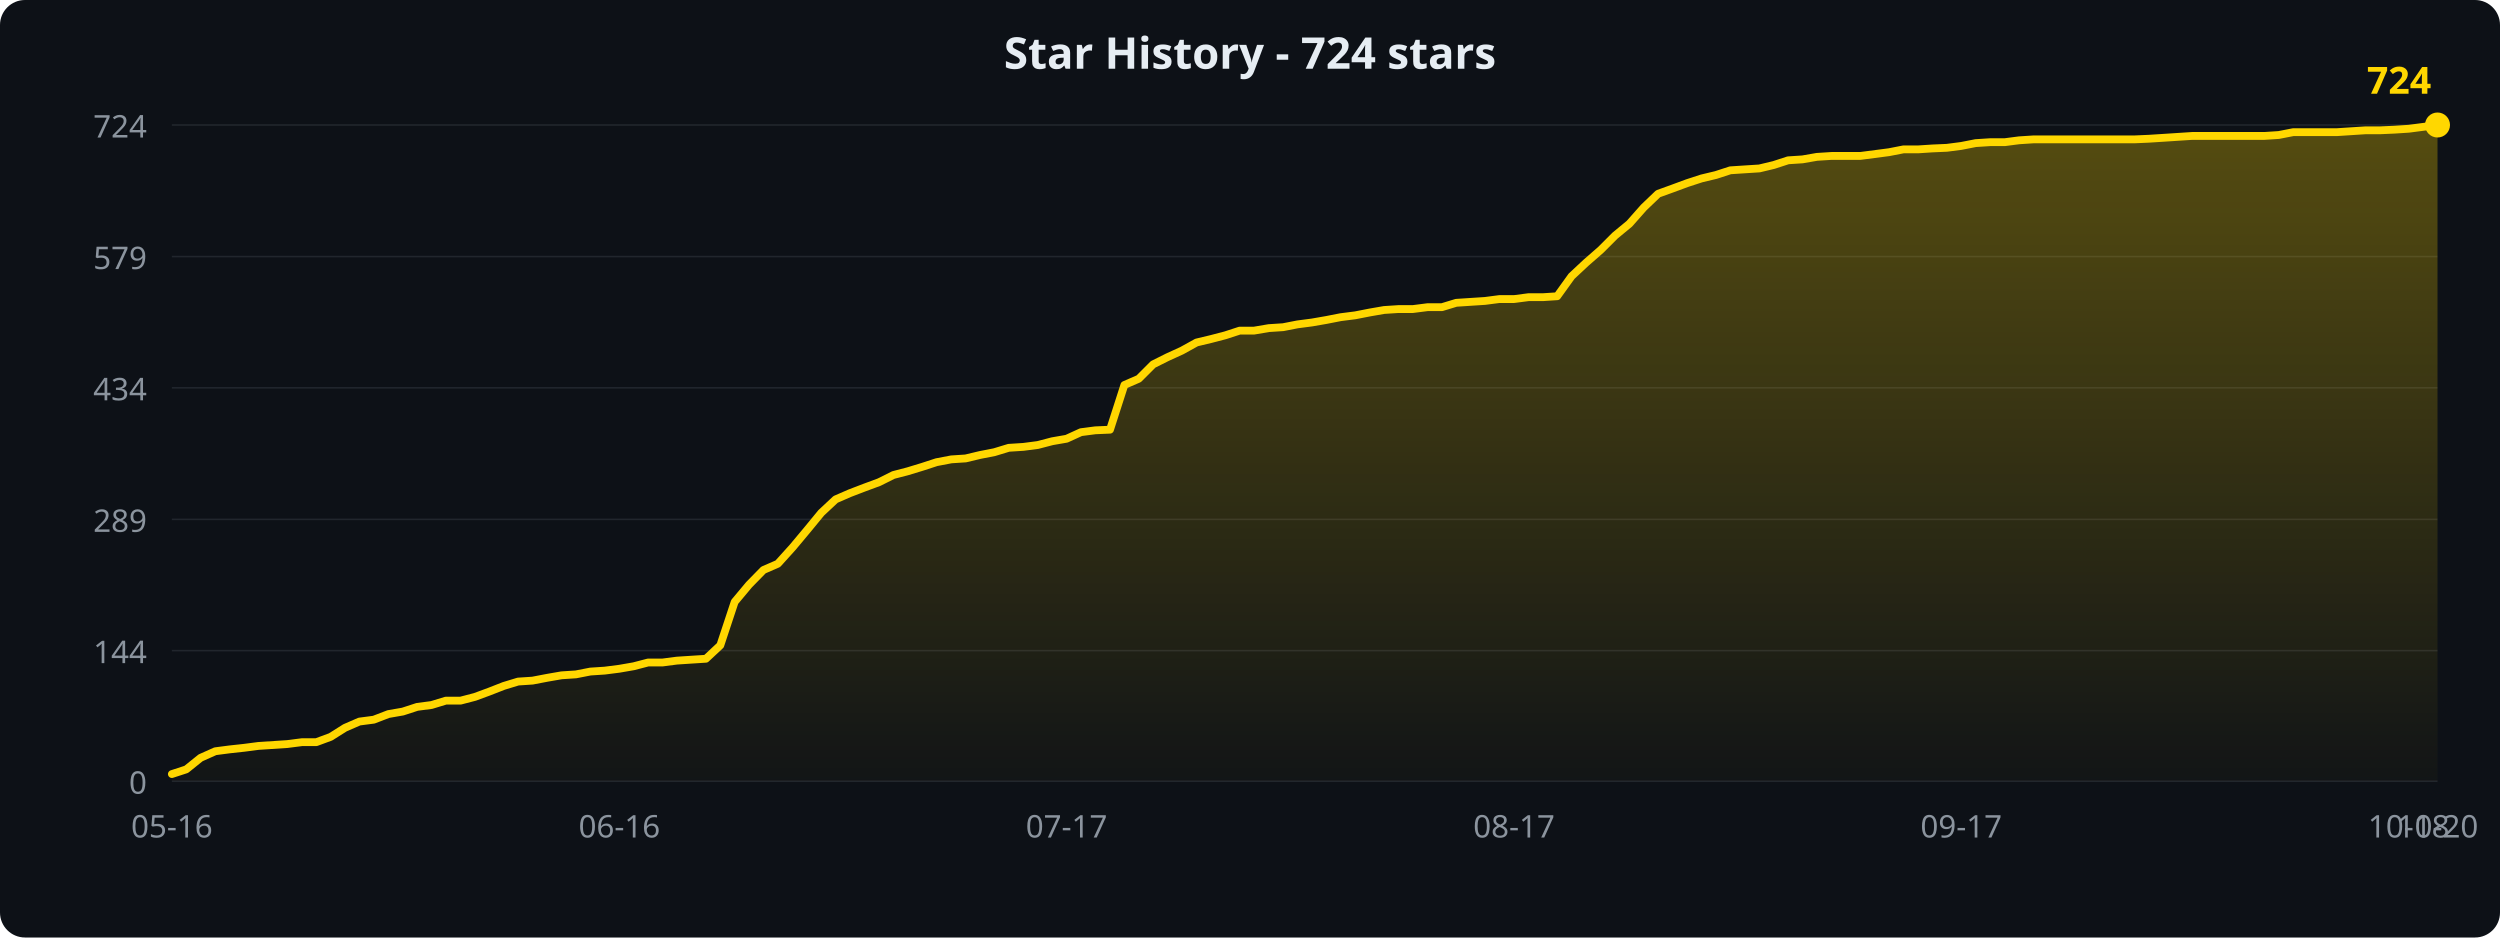
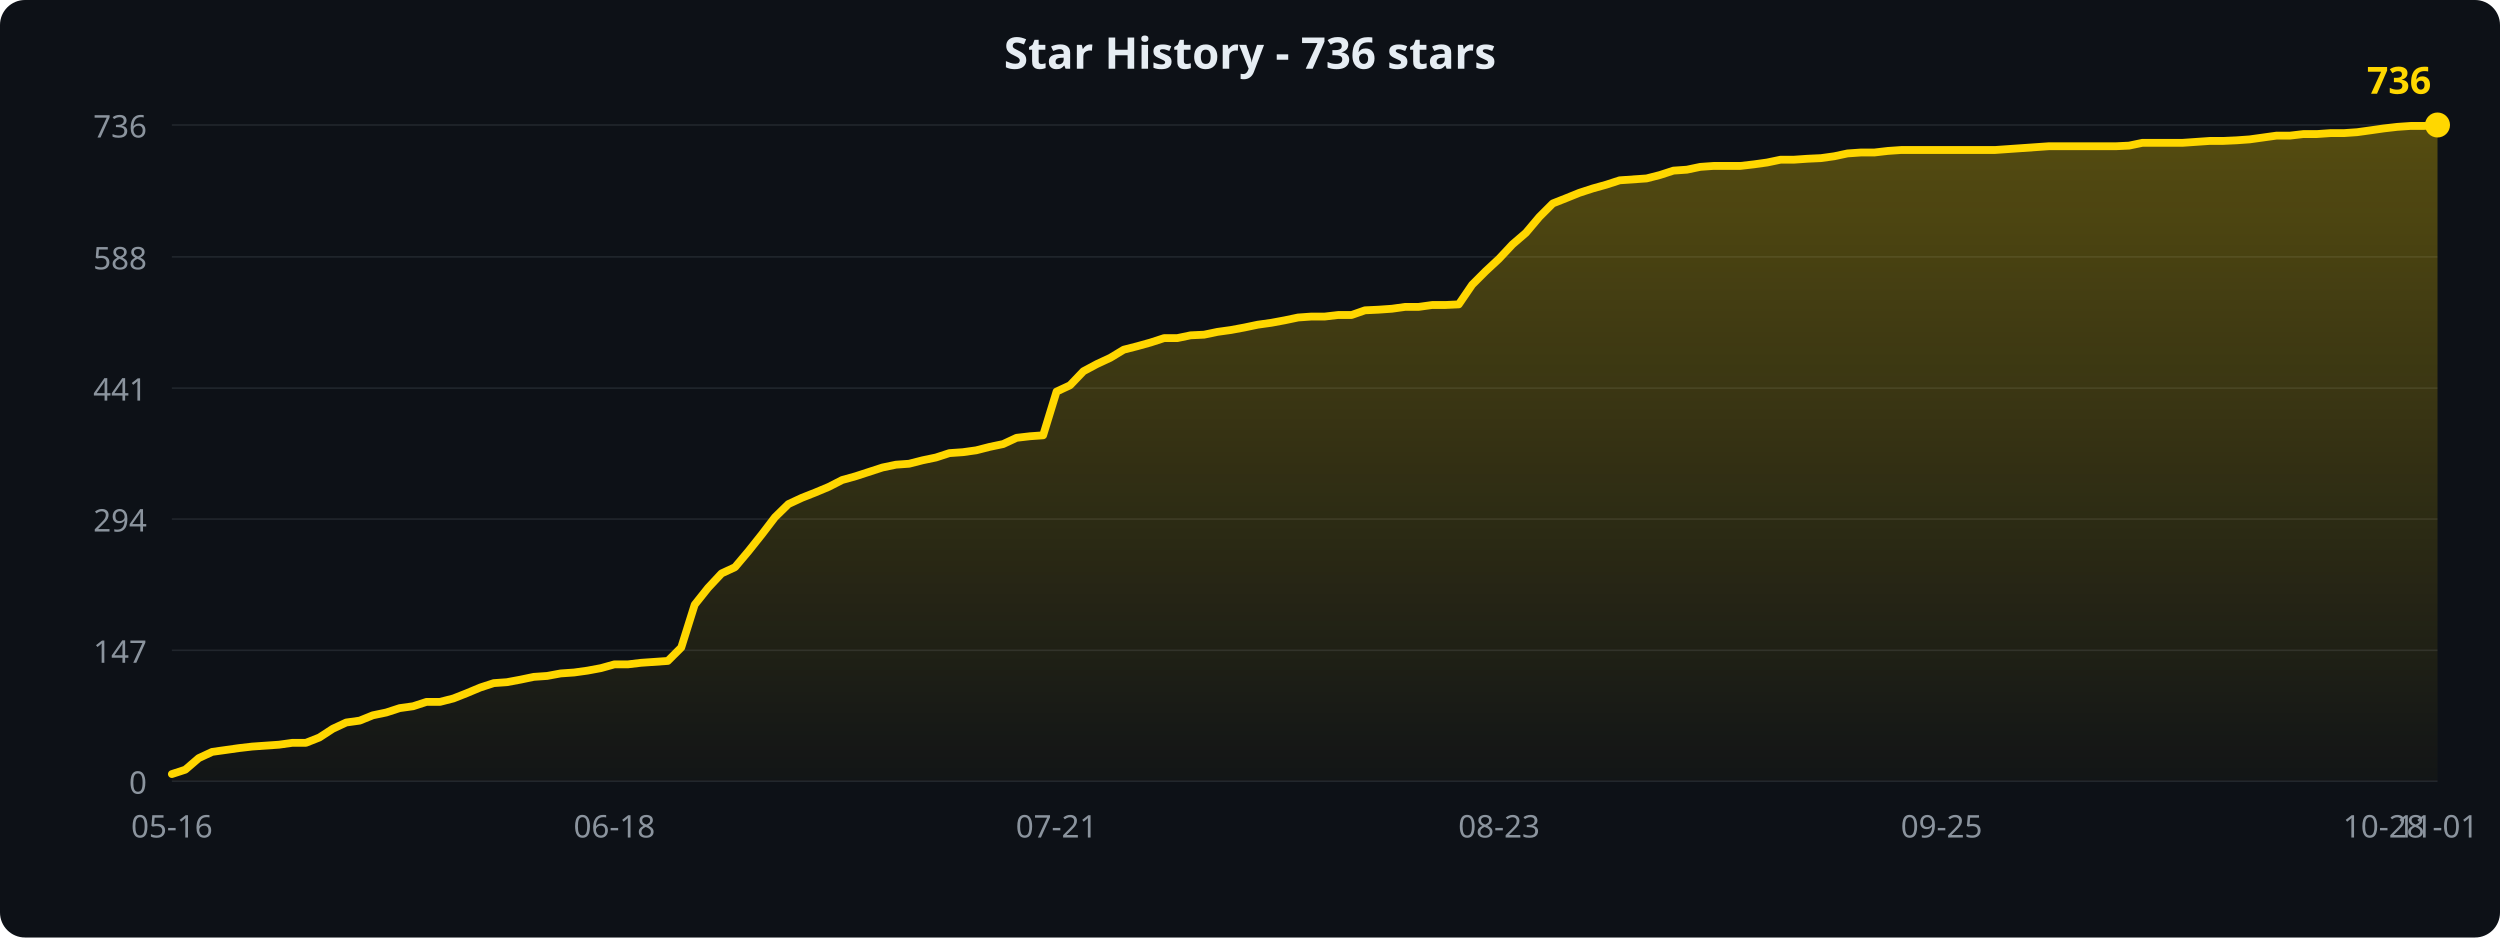
<svg xmlns="http://www.w3.org/2000/svg" viewBox="0 0 800 300" width="800" height="300">
  <defs>
    <linearGradient id="fill" x1="0" y1="0" x2="0" y2="1">
      <stop offset="0%" stop-color="#FFD700" stop-opacity="0.3" />
      <stop offset="100%" stop-color="#FFD700" stop-opacity="0.02" />
    </linearGradient>
  </defs>
  <rect width="800" height="300" rx="8" fill="#0d1117" />
  <text x="400.0" y="22" text-anchor="middle" fill="#e6edf3" font-family="system-ui,sans-serif" font-size="14" font-weight="600">
-     Star History - 724 stars
+     Star History - 736 stars
  </text>
  <line x1="55" y1="250.0" x2="780" y2="250.0" stroke="#21262d" stroke-width="0.5" />
  <text x="47" y="254.0" text-anchor="end" fill="#8b949e" font-family="system-ui,sans-serif" font-size="10">0</text>
-   <line x1="55" y1="208.2" x2="780" y2="208.2" stroke="#21262d" stroke-width="0.5" />
-   <text x="47" y="212.2" text-anchor="end" fill="#8b949e" font-family="system-ui,sans-serif" font-size="10">144</text>
-   <line x1="55" y1="166.2" x2="780" y2="166.2" stroke="#21262d" stroke-width="0.5" />
-   <text x="47" y="170.2" text-anchor="end" fill="#8b949e" font-family="system-ui,sans-serif" font-size="10">289</text>
-   <line x1="55" y1="124.1" x2="780" y2="124.1" stroke="#21262d" stroke-width="0.5" />
-   <text x="47" y="128.1" text-anchor="end" fill="#8b949e" font-family="system-ui,sans-serif" font-size="10">434</text>
-   <line x1="55" y1="82.1" x2="780" y2="82.1" stroke="#21262d" stroke-width="0.5" />
-   <text x="47" y="86.1" text-anchor="end" fill="#8b949e" font-family="system-ui,sans-serif" font-size="10">579</text>
+   <line x1="55" y1="208.1" x2="780" y2="208.1" stroke="#21262d" stroke-width="0.5" />
+   <text x="47" y="212.1" text-anchor="end" fill="#8b949e" font-family="system-ui,sans-serif" font-size="10">147</text>
+   <line x1="55" y1="166.1" x2="780" y2="166.1" stroke="#21262d" stroke-width="0.5" />
+   <text x="47" y="170.1" text-anchor="end" fill="#8b949e" font-family="system-ui,sans-serif" font-size="10">294</text>
+   <line x1="55" y1="124.2" x2="780" y2="124.2" stroke="#21262d" stroke-width="0.5" />
+   <text x="47" y="128.2" text-anchor="end" fill="#8b949e" font-family="system-ui,sans-serif" font-size="10">441</text>
+   <line x1="55" y1="82.2" x2="780" y2="82.2" stroke="#21262d" stroke-width="0.5" />
+   <text x="47" y="86.2" text-anchor="end" fill="#8b949e" font-family="system-ui,sans-serif" font-size="10">588</text>
  <line x1="55" y1="40.0" x2="780" y2="40.0" stroke="#21262d" stroke-width="0.5" />
-   <text x="47" y="44.0" text-anchor="end" fill="#8b949e" font-family="system-ui,sans-serif" font-size="10">724</text>
-   <polygon points="55.0,247.7 59.6,246.2 64.2,242.5 68.9,240.4 73.5,239.8 78.1,239.3 82.7,238.7 87.3,238.4 91.9,238.1 96.6,237.5 101.2,237.5 105.8,235.8 110.4,232.9 115.0,230.9 119.6,230.3 124.3,228.5 128.9,227.7 133.5,226.2 138.1,225.6 142.7,224.2 147.4,224.2 152.0,223.0 156.6,221.3 161.2,219.5 165.8,218.1 170.4,217.8 175.1,216.9 179.7,216.1 184.3,215.8 188.9,214.9 193.5,214.6 198.2,214.0 202.8,213.2 207.4,212.0 212.0,212.0 216.6,211.4 221.2,211.1 225.9,210.8 230.5,206.5 235.1,192.6 239.7,187.1 244.3,182.4 248.9,180.4 253.6,175.2 258.2,169.7 262.8,164.1 267.4,159.8 272.0,157.8 276.7,156.0 281.3,154.3 285.9,152.0 290.5,150.8 295.1,149.4 299.7,147.9 304.4,147.0 309.0,146.7 313.6,145.6 318.2,144.7 322.8,143.3 327.5,143.0 332.1,142.4 336.7,141.2 341.3,140.4 345.9,138.3 350.5,137.7 355.2,137.5 359.8,123.2 364.4,121.2 369.0,116.6 373.6,114.3 378.2,112.2 382.9,109.6 387.5,108.5 392.1,107.3 396.7,105.8 401.3,105.8 406.0,105.0 410.6,104.7 415.2,103.8 419.8,103.2 424.4,102.4 429.0,101.5 433.7,100.9 438.3,100.0 442.9,99.2 447.5,98.9 452.1,98.9 456.8,98.3 461.4,98.3 466.0,96.9 470.6,96.6 475.2,96.3 479.8,95.7 484.5,95.7 489.1,95.1 493.7,95.1 498.3,94.8 502.9,88.4 507.5,84.1 512.2,80.0 516.8,75.4 521.4,71.6 526.0,66.4 530.6,62.0 535.3,60.3 539.9,58.6 544.5,57.1 549.1,56.0 553.7,54.5 558.3,54.2 563.0,53.9 567.6,52.8 572.2,51.3 576.8,51.0 581.4,50.2 586.1,49.9 590.7,49.9 595.3,49.9 599.9,49.3 604.5,48.7 609.1,47.8 613.8,47.8 618.4,47.5 623.0,47.3 627.6,46.7 632.2,45.8 636.8,45.5 641.5,45.5 646.1,44.9 650.7,44.6 655.3,44.6 659.9,44.6 664.6,44.6 669.2,44.6 673.8,44.6 678.4,44.6 683.0,44.6 687.6,44.4 692.3,44.1 696.9,43.8 701.5,43.5 706.1,43.5 710.7,43.5 715.4,43.5 720.0,43.5 724.6,43.5 729.2,43.2 733.8,42.3 738.4,42.3 743.1,42.3 747.7,42.3 752.3,42.0 756.9,41.7 761.5,41.7 766.1,41.5 770.8,41.2 775.4,40.6 780.0,40.0 780.0,250.0 55.0,250.0" fill="url(#fill)" />
-   <polyline points="55.0,247.7 59.6,246.2 64.2,242.5 68.9,240.4 73.5,239.8 78.1,239.3 82.7,238.7 87.3,238.4 91.9,238.1 96.6,237.5 101.2,237.5 105.8,235.8 110.4,232.9 115.0,230.9 119.6,230.3 124.3,228.5 128.9,227.7 133.5,226.2 138.1,225.6 142.7,224.2 147.4,224.2 152.0,223.0 156.6,221.3 161.2,219.5 165.8,218.1 170.4,217.8 175.1,216.9 179.7,216.1 184.3,215.8 188.9,214.9 193.5,214.6 198.2,214.0 202.8,213.2 207.4,212.0 212.0,212.0 216.6,211.4 221.2,211.1 225.9,210.8 230.5,206.5 235.1,192.6 239.7,187.1 244.3,182.4 248.9,180.4 253.6,175.2 258.2,169.7 262.8,164.1 267.4,159.8 272.0,157.8 276.7,156.0 281.3,154.3 285.9,152.0 290.5,150.8 295.1,149.4 299.7,147.9 304.4,147.0 309.0,146.7 313.6,145.6 318.2,144.7 322.8,143.3 327.5,143.0 332.1,142.4 336.7,141.2 341.3,140.4 345.9,138.3 350.5,137.7 355.2,137.5 359.8,123.2 364.4,121.2 369.0,116.6 373.6,114.3 378.2,112.2 382.9,109.6 387.5,108.5 392.1,107.3 396.7,105.8 401.3,105.8 406.0,105.0 410.6,104.7 415.2,103.8 419.8,103.2 424.4,102.4 429.0,101.5 433.7,100.9 438.3,100.0 442.9,99.2 447.5,98.9 452.1,98.9 456.8,98.3 461.4,98.3 466.0,96.9 470.6,96.6 475.2,96.3 479.8,95.7 484.5,95.7 489.1,95.1 493.7,95.1 498.3,94.8 502.9,88.4 507.5,84.1 512.2,80.0 516.8,75.4 521.4,71.6 526.0,66.4 530.6,62.0 535.3,60.3 539.9,58.6 544.5,57.1 549.1,56.0 553.7,54.5 558.3,54.2 563.0,53.9 567.6,52.8 572.2,51.3 576.8,51.0 581.4,50.2 586.1,49.9 590.7,49.9 595.3,49.9 599.9,49.3 604.5,48.7 609.1,47.8 613.8,47.8 618.4,47.5 623.0,47.3 627.6,46.7 632.2,45.8 636.8,45.5 641.5,45.5 646.1,44.9 650.7,44.6 655.3,44.6 659.9,44.6 664.6,44.6 669.2,44.6 673.8,44.6 678.4,44.6 683.0,44.6 687.6,44.4 692.3,44.1 696.9,43.8 701.5,43.5 706.1,43.5 710.7,43.5 715.4,43.5 720.0,43.5 724.6,43.5 729.2,43.2 733.8,42.3 738.4,42.3 743.1,42.3 747.7,42.3 752.3,42.0 756.9,41.7 761.5,41.7 766.1,41.5 770.8,41.2 775.4,40.6 780.0,40.0" fill="none" stroke="#FFD700" stroke-width="2.5" stroke-linejoin="round" stroke-linecap="round" />
+   <text x="47" y="44.0" text-anchor="end" fill="#8b949e" font-family="system-ui,sans-serif" font-size="10">736</text>
+   <polygon points="55.0,247.7 59.3,246.3 63.6,242.6 67.9,240.6 72.2,240.0 76.4,239.4 80.7,238.9 85.0,238.6 89.3,238.3 93.6,237.7 97.9,237.7 102.2,236.0 106.5,233.2 110.8,231.2 115.1,230.6 119.3,228.9 123.6,228.0 127.9,226.6 132.2,226.0 136.5,224.6 140.8,224.6 145.1,223.5 149.4,221.8 153.7,220.0 158.0,218.6 162.2,218.3 166.5,217.5 170.8,216.6 175.1,216.3 179.4,215.5 183.7,215.2 188.0,214.6 192.3,213.8 196.6,212.6 200.9,212.6 205.1,212.1 209.4,211.8 213.7,211.5 218.0,207.2 222.3,193.5 226.6,188.1 230.9,183.5 235.2,181.5 239.5,176.4 243.8,171.0 248.0,165.5 252.3,161.3 256.6,159.3 260.9,157.6 265.2,155.8 269.5,153.6 273.8,152.4 278.1,151.0 282.4,149.6 286.7,148.7 290.9,148.4 295.2,147.3 299.5,146.4 303.8,145.0 308.1,144.7 312.4,144.1 316.7,143.0 321.0,142.1 325.3,140.1 329.6,139.6 333.8,139.3 338.1,125.3 342.4,123.3 346.7,118.8 351.0,116.5 355.3,114.5 359.6,111.9 363.9,110.8 368.2,109.6 372.5,108.2 376.7,108.2 381.0,107.3 385.3,107.1 389.6,106.2 393.9,105.6 398.2,104.8 402.5,103.9 406.8,103.3 411.1,102.5 415.4,101.6 419.6,101.3 423.9,101.3 428.2,100.8 432.5,100.8 436.8,99.3 441.1,99.1 445.4,98.8 449.7,98.2 454.0,98.2 458.3,97.6 462.5,97.6 466.8,97.4 471.1,91.1 475.4,86.8 479.7,82.8 484.0,78.2 488.3,74.5 492.6,69.4 496.9,65.1 501.2,63.4 505.4,61.7 509.7,60.3 514.0,59.1 518.3,57.7 522.6,57.4 526.9,57.1 531.2,56.0 535.5,54.6 539.8,54.3 544.1,53.4 548.3,53.1 552.6,53.1 556.9,53.1 561.2,52.6 565.5,52.0 569.8,51.1 574.1,51.1 578.4,50.8 582.7,50.6 587.0,50.0 591.2,49.1 595.5,48.8 599.8,48.8 604.1,48.3 608.4,48.0 612.7,48.0 617.0,48.0 621.3,48.0 625.6,48.0 629.9,48.0 634.1,48.0 638.4,48.0 642.7,47.7 647.0,47.4 651.3,47.1 655.6,46.8 659.9,46.8 664.2,46.8 668.5,46.8 672.8,46.8 677.0,46.8 681.3,46.6 685.6,45.7 689.9,45.7 694.2,45.7 698.5,45.7 702.8,45.4 707.1,45.1 711.4,45.1 715.7,44.9 719.9,44.6 724.2,44.0 728.5,43.4 732.8,43.4 737.1,42.9 741.4,42.9 745.7,42.6 750.0,42.6 754.3,42.3 758.6,41.7 762.8,41.1 767.1,40.6 771.4,40.3 775.7,40.3 780.0,40.0 780.0,250.0 55.0,250.0" fill="url(#fill)" />
+   <polyline points="55.0,247.7 59.3,246.3 63.6,242.6 67.9,240.6 72.2,240.0 76.4,239.4 80.7,238.9 85.0,238.6 89.3,238.3 93.6,237.7 97.9,237.7 102.2,236.0 106.5,233.2 110.8,231.2 115.1,230.6 119.3,228.9 123.6,228.0 127.9,226.6 132.2,226.0 136.5,224.6 140.8,224.6 145.1,223.5 149.4,221.8 153.7,220.0 158.0,218.6 162.2,218.3 166.5,217.5 170.8,216.6 175.1,216.3 179.4,215.5 183.7,215.2 188.0,214.6 192.3,213.8 196.6,212.6 200.9,212.6 205.1,212.1 209.4,211.8 213.7,211.5 218.0,207.2 222.3,193.5 226.6,188.1 230.9,183.5 235.2,181.5 239.5,176.4 243.8,171.0 248.0,165.5 252.3,161.3 256.6,159.3 260.9,157.6 265.2,155.8 269.5,153.6 273.8,152.4 278.1,151.0 282.4,149.6 286.7,148.7 290.9,148.4 295.2,147.3 299.5,146.4 303.8,145.0 308.1,144.7 312.4,144.1 316.7,143.0 321.0,142.1 325.3,140.1 329.6,139.6 333.8,139.3 338.1,125.3 342.4,123.3 346.7,118.8 351.0,116.5 355.3,114.5 359.6,111.9 363.9,110.8 368.2,109.6 372.5,108.2 376.7,108.2 381.0,107.3 385.3,107.1 389.6,106.2 393.9,105.6 398.2,104.8 402.5,103.9 406.8,103.3 411.1,102.5 415.4,101.6 419.6,101.3 423.9,101.3 428.2,100.8 432.5,100.8 436.8,99.3 441.1,99.1 445.4,98.8 449.7,98.2 454.0,98.2 458.3,97.6 462.5,97.6 466.8,97.4 471.1,91.1 475.4,86.8 479.7,82.8 484.0,78.2 488.3,74.5 492.6,69.4 496.9,65.1 501.2,63.4 505.4,61.7 509.7,60.3 514.0,59.1 518.3,57.7 522.6,57.4 526.9,57.1 531.2,56.0 535.5,54.6 539.8,54.3 544.1,53.4 548.3,53.1 552.6,53.1 556.9,53.1 561.2,52.6 565.5,52.0 569.8,51.1 574.1,51.1 578.4,50.8 582.7,50.6 587.0,50.0 591.2,49.1 595.5,48.8 599.8,48.8 604.1,48.3 608.4,48.0 612.7,48.0 617.0,48.0 621.3,48.0 625.6,48.0 629.9,48.0 634.1,48.0 638.4,48.0 642.7,47.7 647.0,47.4 651.3,47.1 655.6,46.8 659.9,46.8 664.2,46.8 668.5,46.8 672.8,46.8 677.0,46.8 681.3,46.6 685.6,45.7 689.9,45.7 694.2,45.7 698.5,45.7 702.8,45.4 707.1,45.1 711.4,45.1 715.7,44.9 719.9,44.6 724.2,44.0 728.5,43.4 732.8,43.4 737.1,42.9 741.4,42.9 745.7,42.6 750.0,42.6 754.3,42.3 758.6,41.7 762.8,41.1 767.1,40.6 771.4,40.3 775.7,40.3 780.0,40.0" fill="none" stroke="#FFD700" stroke-width="2.5" stroke-linejoin="round" stroke-linecap="round" />
  <text x="55.0" y="268" text-anchor="middle" fill="#8b949e" font-family="system-ui,sans-serif" font-size="10">05-16</text>
-   <text x="198.2" y="268" text-anchor="middle" fill="#8b949e" font-family="system-ui,sans-serif" font-size="10">06-16</text>
-   <text x="341.3" y="268" text-anchor="middle" fill="#8b949e" font-family="system-ui,sans-serif" font-size="10">07-17</text>
-   <text x="484.5" y="268" text-anchor="middle" fill="#8b949e" font-family="system-ui,sans-serif" font-size="10">08-17</text>
-   <text x="627.6" y="268" text-anchor="middle" fill="#8b949e" font-family="system-ui,sans-serif" font-size="10">09-17</text>
-   <text x="770.8" y="268" text-anchor="middle" fill="#8b949e" font-family="system-ui,sans-serif" font-size="10">10-18</text>
-   <text x="780.0" y="268" text-anchor="middle" fill="#8b949e" font-family="system-ui,sans-serif" font-size="10">10-20</text>
+   <text x="196.6" y="268" text-anchor="middle" fill="#8b949e" font-family="system-ui,sans-serif" font-size="10">06-18</text>
+   <text x="338.1" y="268" text-anchor="middle" fill="#8b949e" font-family="system-ui,sans-serif" font-size="10">07-21</text>
+   <text x="479.7" y="268" text-anchor="middle" fill="#8b949e" font-family="system-ui,sans-serif" font-size="10">08-23</text>
+   <text x="621.3" y="268" text-anchor="middle" fill="#8b949e" font-family="system-ui,sans-serif" font-size="10">09-25</text>
+   <text x="762.8" y="268" text-anchor="middle" fill="#8b949e" font-family="system-ui,sans-serif" font-size="10">10-28</text>
+   <text x="780.0" y="268" text-anchor="middle" fill="#8b949e" font-family="system-ui,sans-serif" font-size="10">11-01</text>
  <circle cx="780.0" cy="40.0" r="4" fill="#FFD700" />
-   <text x="778.0" y="30.0" text-anchor="end" fill="#FFD700" font-family="system-ui,sans-serif" font-size="12" font-weight="600">724</text>
+   <text x="778.0" y="30.0" text-anchor="end" fill="#FFD700" font-family="system-ui,sans-serif" font-size="12" font-weight="600">736</text>
</svg>
